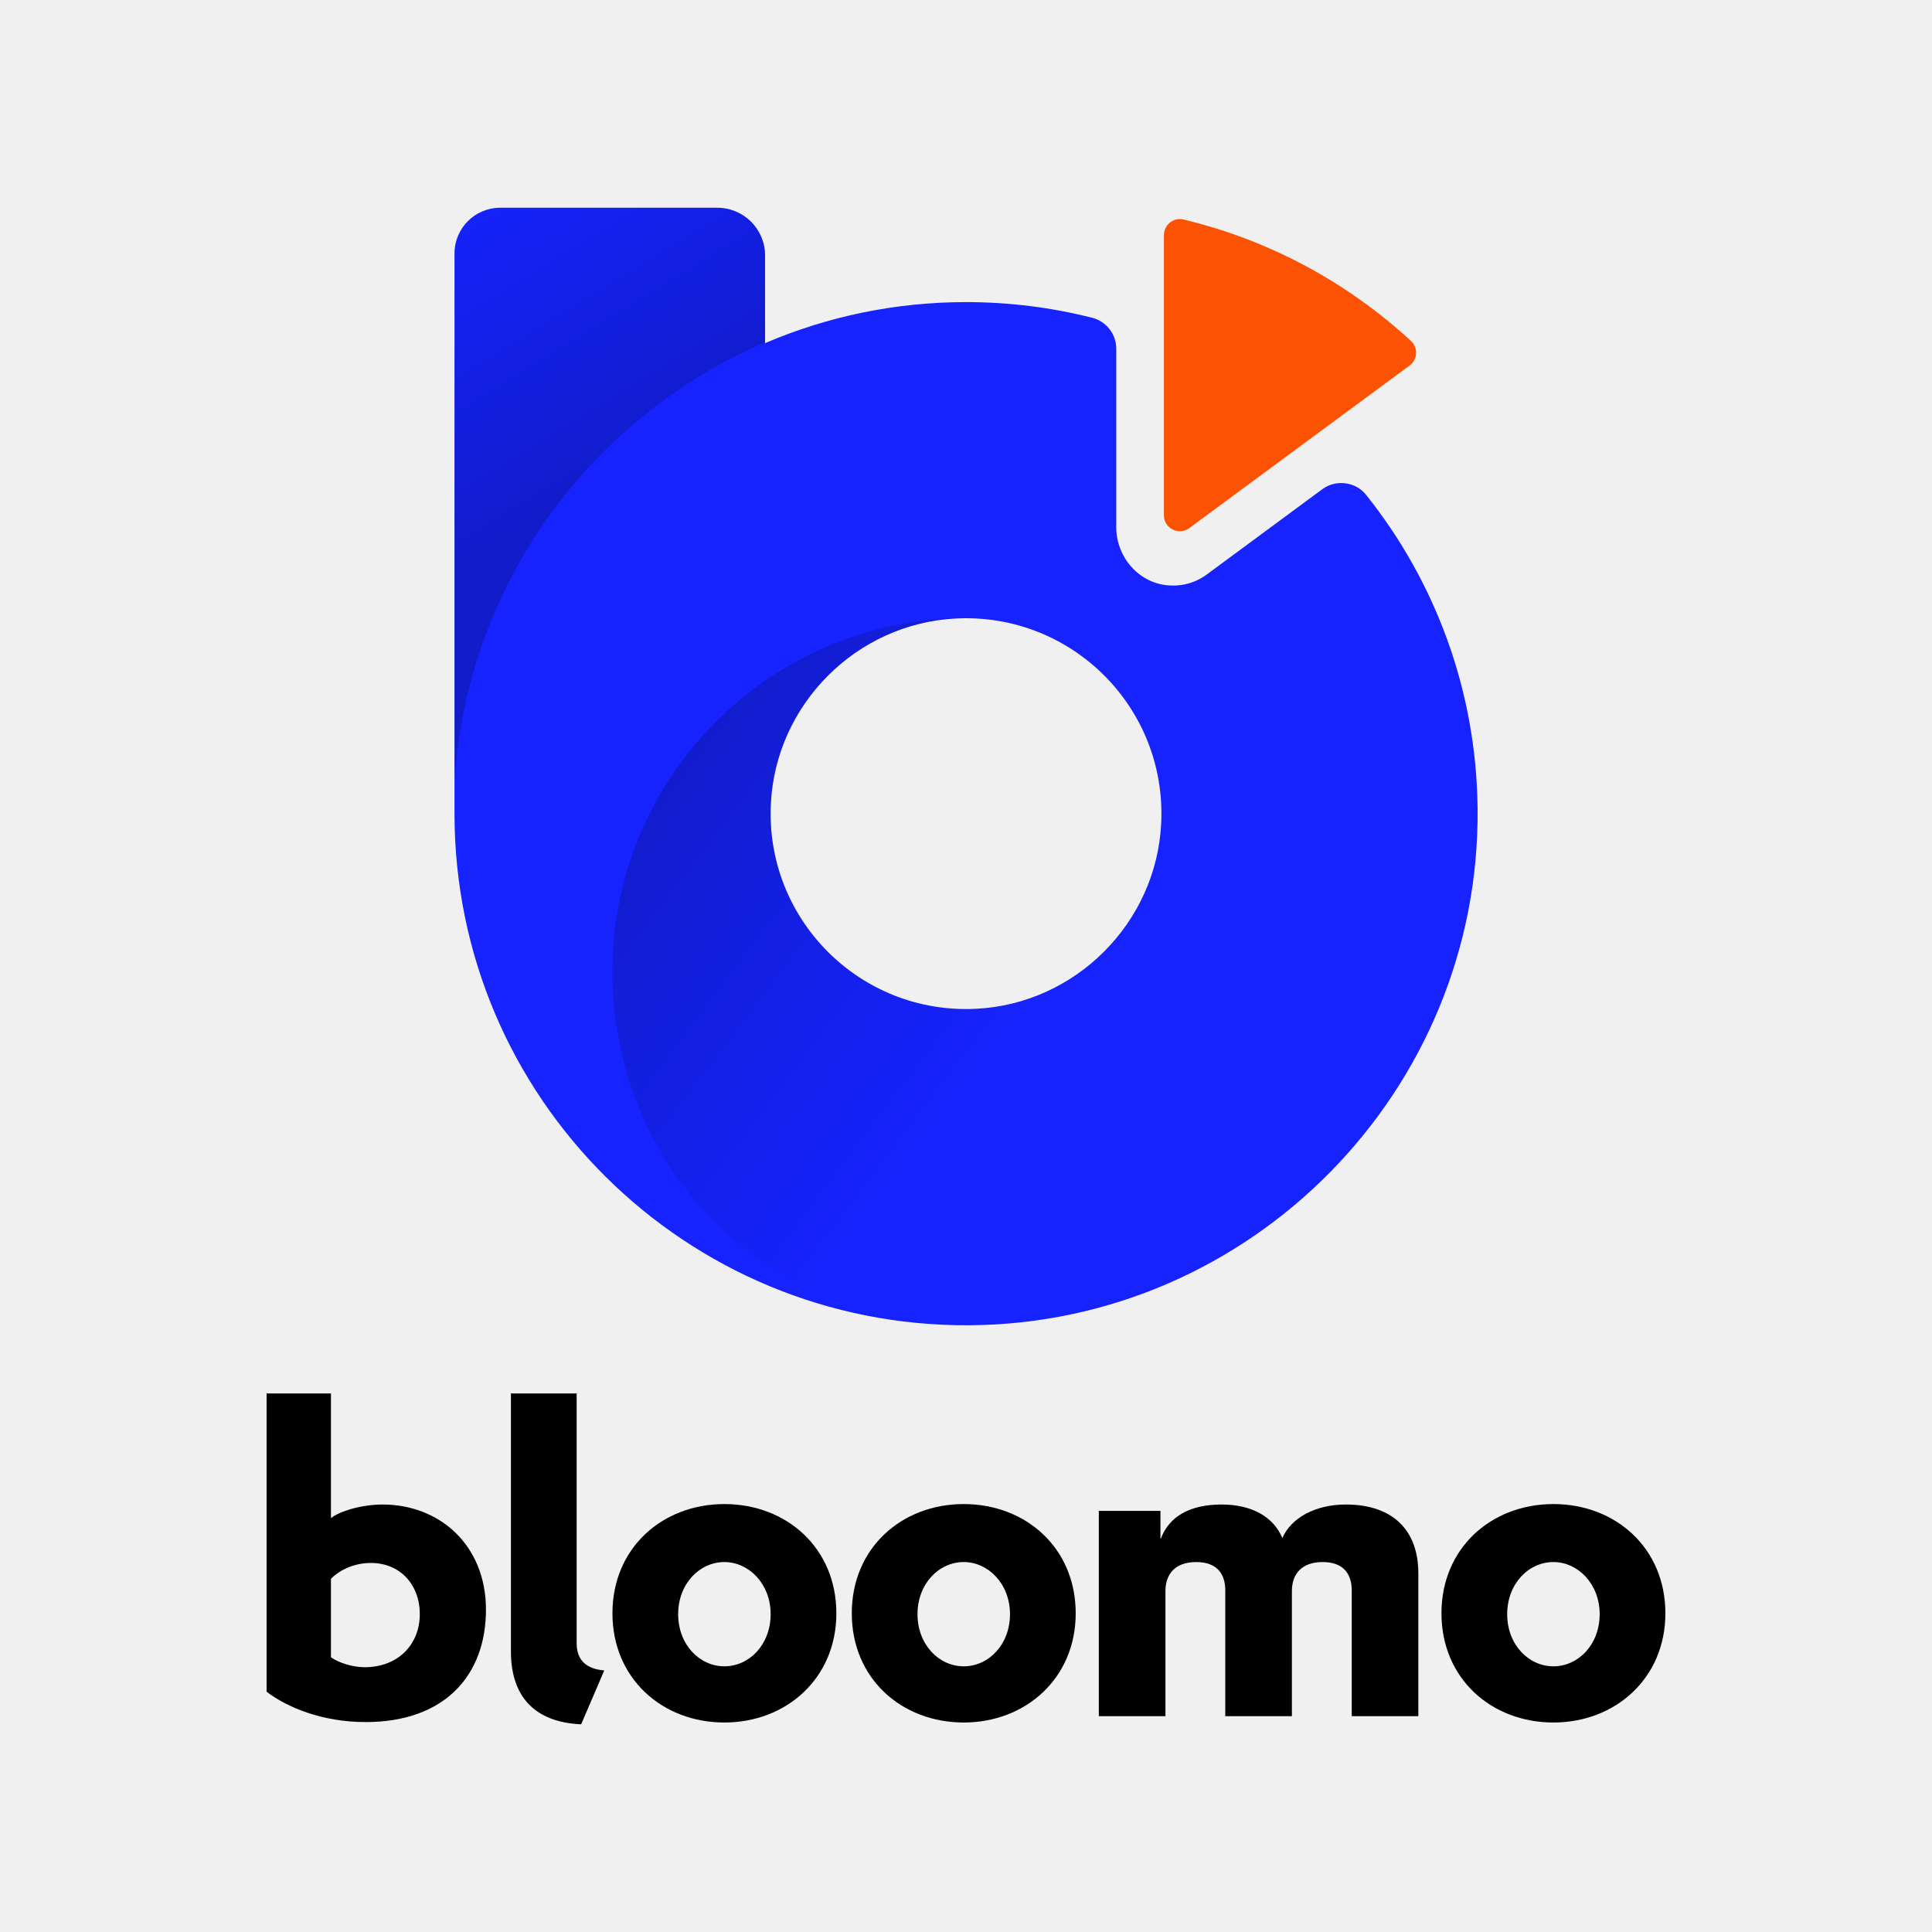
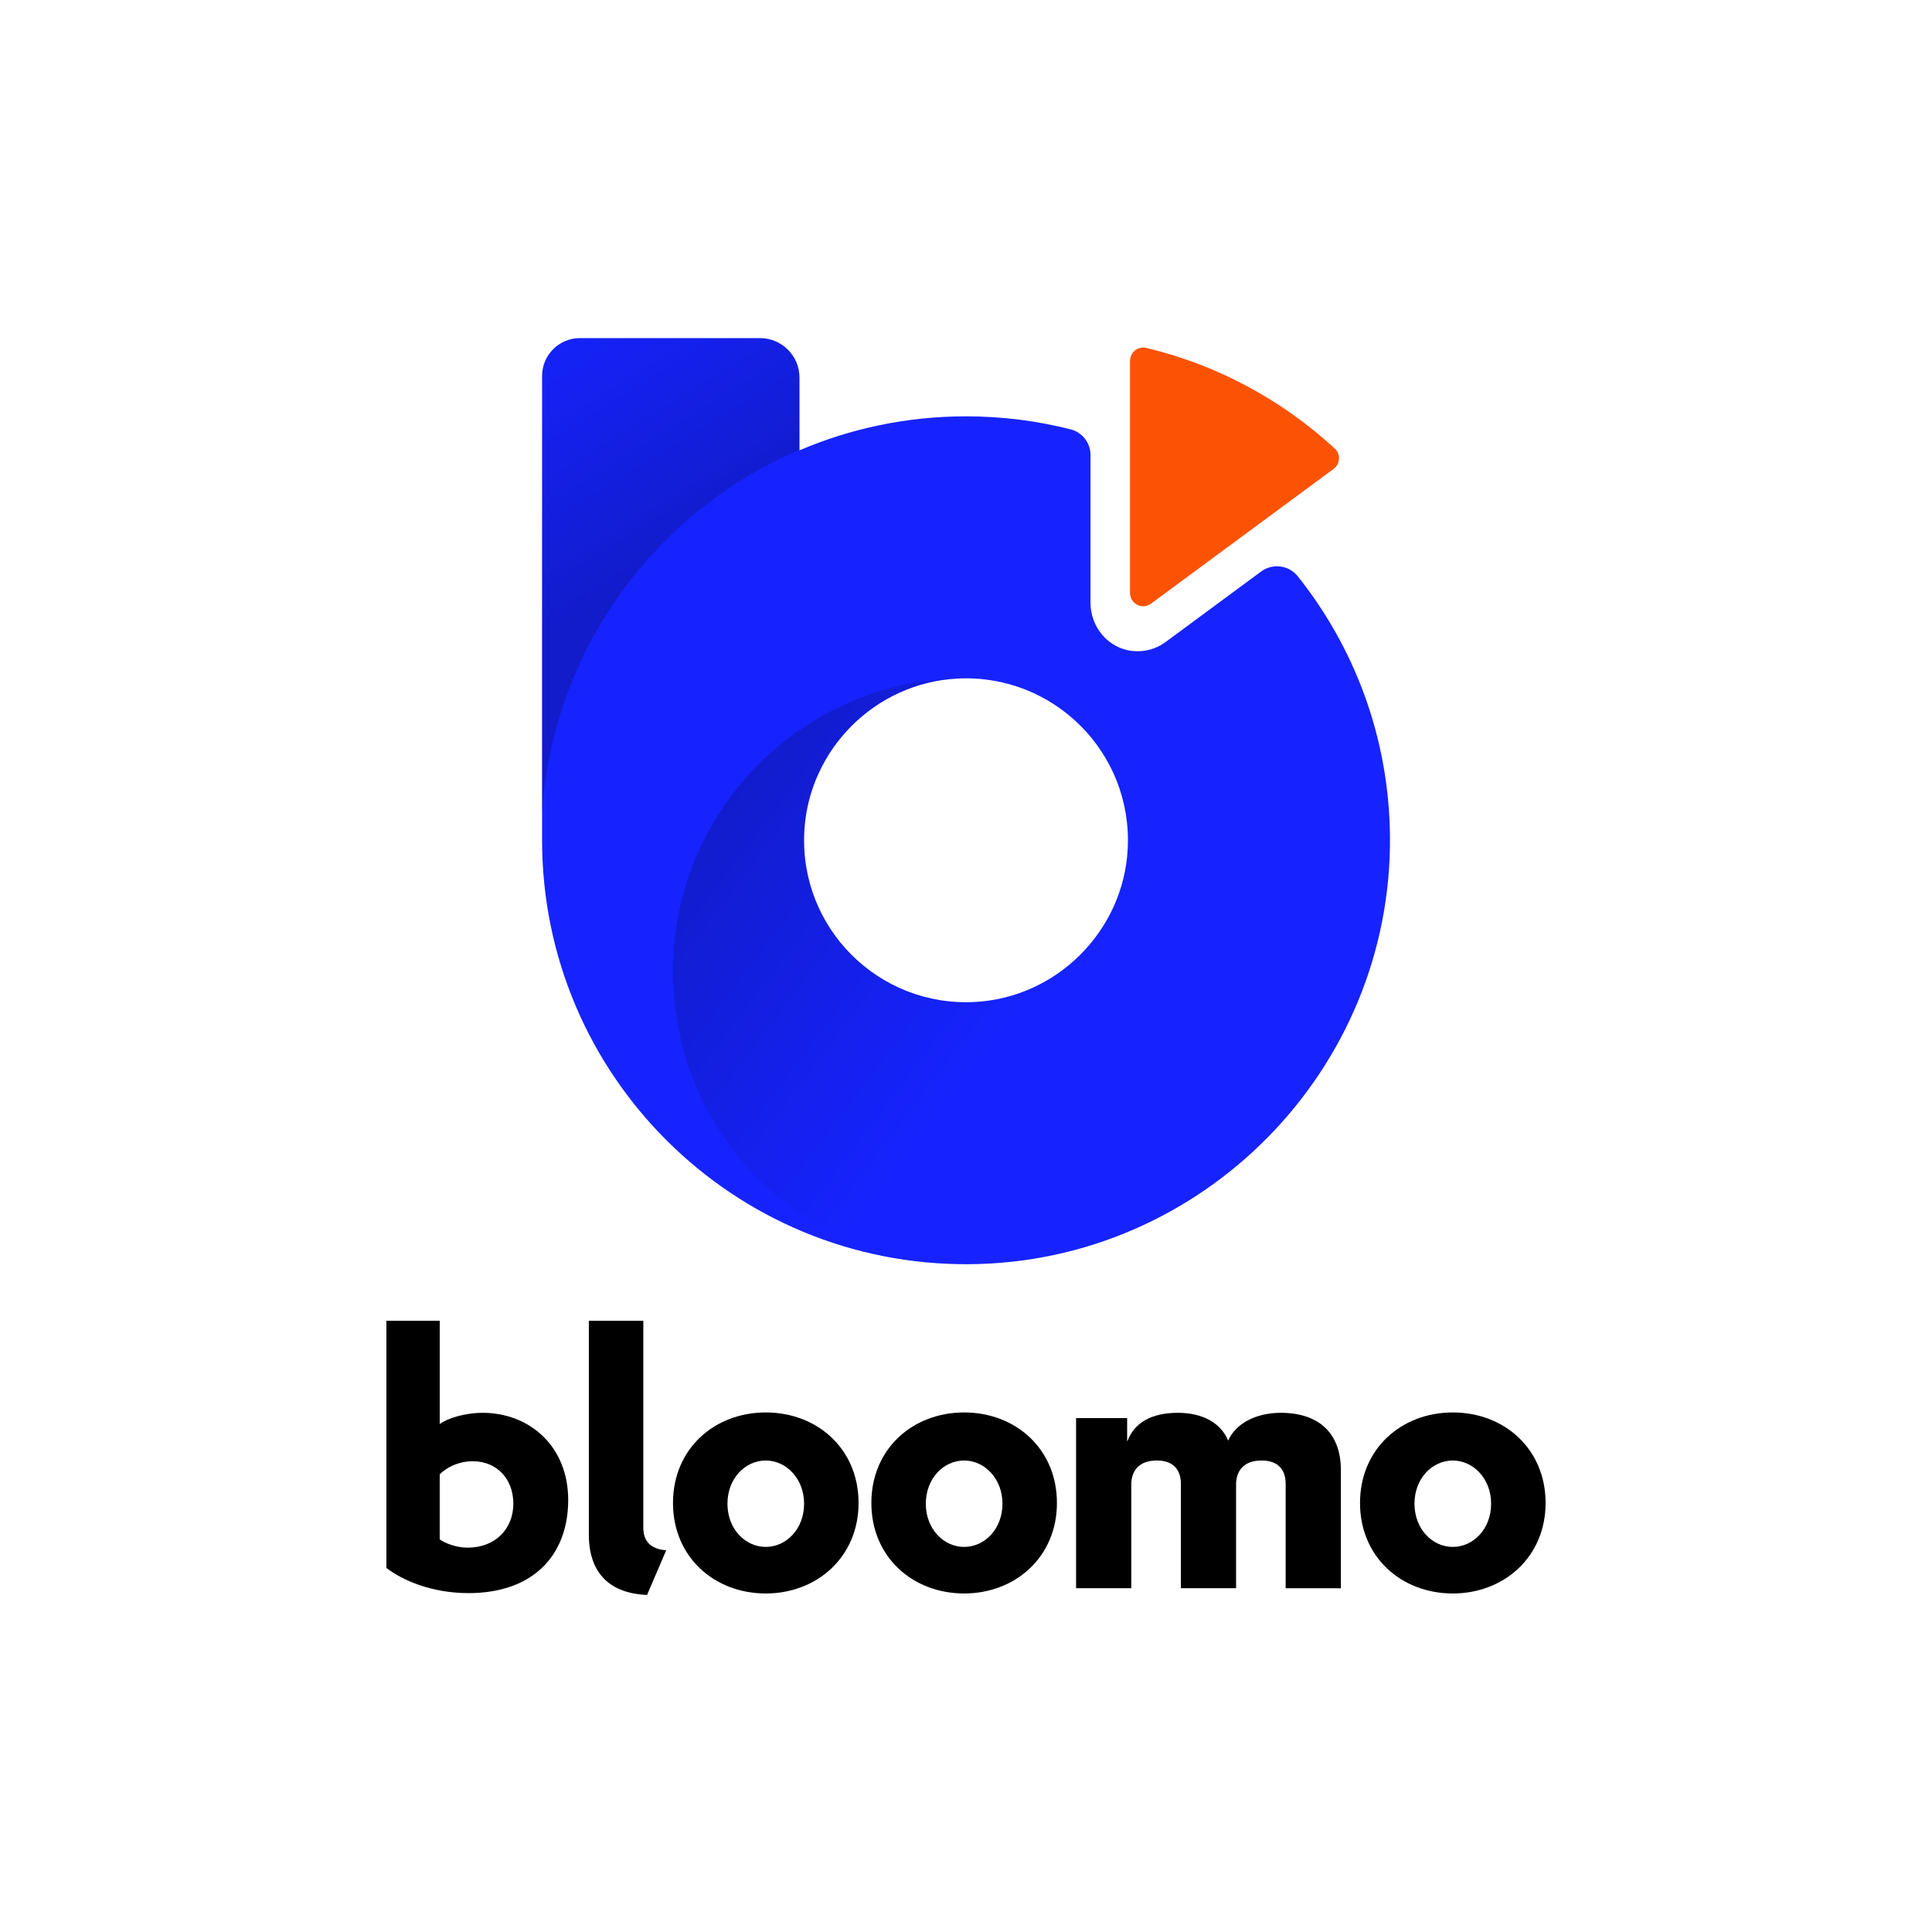
- <svg xmlns="http://www.w3.org/2000/svg" viewBox="0 0 600 600">
+ <svg xmlns="http://www.w3.org/2000/svg" width="200" height="200" viewBox="0 0 200 200" fill="none">
+   <rect width="200" height="200" fill="white" />
+   <g clip-path="url(#clip0_835_2713)">
+     <path d="M48.478 164.917C44.746 164.917 41.713 163.633 40 162.312V136.727H45.522V147.42C46.26 146.837 48.127 146.254 49.956 146.254C54.815 146.254 58.82 149.716 58.82 155.276C58.82 160.837 55.359 164.92 48.478 164.92V164.917ZM48.942 151.268C47.309 151.268 46.063 152.047 45.519 152.63V159.356C46.102 159.785 47.307 160.213 48.398 160.213C51.315 160.213 53.141 158.229 53.141 155.663C53.141 153.097 51.428 151.268 48.942 151.268Z" fill="black" />
+     <path d="M66.985 165.111C63.369 164.956 60.957 163.088 60.957 158.851V136.727H66.595V158.152C66.595 159.591 67.413 160.367 68.965 160.486L66.982 165.113L66.985 165.111Z" fill="black" />
+     <path d="M79.273 164.956C73.947 164.956 69.668 161.185 69.668 155.586C69.668 149.986 73.944 146.216 79.273 146.216C84.602 146.216 88.878 149.986 88.878 155.586C88.878 161.185 84.563 164.956 79.273 164.956ZM79.273 151.191C77.135 151.191 75.306 153.058 75.306 155.663C75.306 158.268 77.135 160.135 79.273 160.135C81.411 160.135 83.24 158.268 83.24 155.663C83.24 153.058 81.372 151.191 79.273 151.191Z" fill="black" />
+     <path d="M99.808 164.956C94.482 164.956 90.203 161.185 90.203 155.586C90.203 149.986 94.479 146.216 99.808 146.216C105.137 146.216 109.413 149.986 109.413 155.586C109.413 161.185 105.095 164.956 99.808 164.956ZM99.808 151.191C97.67 151.191 95.841 153.058 95.841 155.663C95.841 158.268 97.67 160.135 99.808 160.135C101.946 160.135 103.775 158.268 103.775 155.663C103.775 153.058 101.908 151.191 99.808 151.191Z" fill="black" />
+     <path d="M133.091 164.412V153.602C133.091 152.318 132.469 151.191 130.602 151.191C128.734 151.191 127.958 152.279 127.958 153.68V164.412H122.243V153.602C122.243 152.318 121.621 151.191 119.754 151.191C117.886 151.191 117.11 152.279 117.11 153.68V164.412H111.395V146.798H116.682V149.171H116.72C117.419 147.304 119.171 146.254 121.93 146.254C124.458 146.254 126.361 147.265 127.14 149.133C127.878 147.423 129.941 146.254 132.585 146.254C136.591 146.254 138.806 148.431 138.806 152.166V164.414H133.091V164.412Z" fill="black" />
+     <path d="M150.394 164.956C145.068 164.956 140.789 161.185 140.789 155.586C140.789 149.986 145.065 146.216 150.394 146.216C155.723 146.216 159.999 149.986 159.999 155.586C159.999 161.185 155.681 164.956 150.394 164.956ZM150.394 151.191C148.256 151.191 146.427 153.058 146.427 155.663C146.427 158.268 148.256 160.135 150.394 160.135C152.532 160.135 154.361 158.268 154.361 155.663C154.361 153.058 152.493 151.191 150.394 151.191Z" fill="black" />
+     <path d="M134.313 59.624C133.418 58.503 131.728 58.293 130.573 59.146L120.659 66.464C119.656 67.204 118.435 67.53 117.178 67.384C114.703 67.094 112.888 64.9 112.888 62.409V47.094C112.888 45.843 112.037 44.754 110.824 44.445C107.363 43.566 103.736 43.099 100.001 43.099C93.88 43.099 88.054 44.354 82.761 46.619V39.094C82.761 36.831 80.927 35 78.667 35H60.034C57.871 35 56.117 36.754 56.117 38.917V86.724C56.117 86.724 56.12 86.735 56.12 86.74C56.12 86.823 56.117 86.903 56.117 86.983C56.117 111.326 75.935 131.039 100.316 130.87C124.504 130.702 144.131 110.724 143.888 86.536C143.786 76.362 140.222 67.019 134.319 59.624H134.313ZM100.871 103.727C90.924 104.229 82.752 96.061 83.258 86.113C83.689 77.597 90.612 70.674 99.128 70.243C109.076 69.74 117.247 77.909 116.741 87.856C116.311 96.373 109.388 103.296 100.871 103.727Z" fill="#1623FE" />
+     <path d="M116.98 37.345V61.392C116.98 62.511 118.254 63.155 119.155 62.489L138.058 48.539C138.746 48.03 138.806 47.019 138.177 46.437C132.754 41.437 126.069 37.782 118.655 36.014C117.801 35.809 116.983 36.467 116.983 37.343L116.98 37.345Z" fill="#FC5203" />
+     <path style="mix-blend-mode:multiply" opacity="0.2" d="M116.764 86.984C116.764 96.459 108.903 104.1 99.344 103.735C90.662 103.403 83.585 96.332 83.248 87.649C82.878 78.105 90.494 70.249 99.95 70.221V70.207C81.317 70.238 66.626 87.064 70.209 106.356C72.466 118.503 82.046 128.08 94.193 130.332C113.496 133.912 130.333 119.191 130.333 100.539C130.333 97.865 130.295 84.798 118.889 84.798C117.715 84.798 116.764 85.751 116.764 86.925V86.984Z" fill="url(#paint0_linear_835_2713)" />
+     <path style="mix-blend-mode:multiply" opacity="0.2" d="M82.76 46.563V39.094C82.76 36.834 80.925 35 78.663 35H60.03C57.867 35 56.113 36.754 56.113 38.92V84.218C57.185 67.265 67.859 52.92 82.76 46.563Z" fill="url(#paint1_linear_835_2713)" />
+   </g>
  <defs>
-     <style>
-       .cls-1 {
-         fill: url(#_名称未設定グラデーション_5);
-       }
- 
-       .cls-1, .cls-2 {
-         mix-blend-mode: multiply;
-         opacity: .2;
-       }
- 
-       .cls-2 {
-         fill: url(#_名称未設定グラデーション_3);
-       }
- 
-       .cls-3 {
-         fill: #1623fe;
-       }
- 
-       .cls-4 {
-         isolation: isolate;
-       }
- 
-       .cls-5 {
-         fill: #fc5203;
-       }
-     </style>
-     <linearGradient id="_名称未設定グラデーション_3" data-name="名称未設定グラデーション 3" x1="202.26" y1="237.06" x2="396.67" y2="384.43" gradientUnits="userSpaceOnUse">
-       <stop offset="0" stop-color="#000" />
-       <stop offset=".58" stop-color="#000" stop-opacity="0" />
+     <linearGradient id="paint0_linear_835_2713" x1="72.999" y1="82.669" x2="126.706" y2="123.379" gradientUnits="userSpaceOnUse">
+       <stop />
+       <stop offset="0.58" stop-opacity="0" />
    </linearGradient>
-     <linearGradient id="_名称未設定グラデーション_5" data-name="名称未設定グラデーション 5" x1="184.74" y1="151.37" x2="91.26" y2="-1.36" gradientUnits="userSpaceOnUse">
-       <stop offset="0" stop-color="#000" />
-       <stop offset=".57" stop-color="#000" stop-opacity="0" />
+     <linearGradient id="paint1_linear_835_2713" x1="68.16" y1="58.997" x2="42.34" y2="16.807" gradientUnits="userSpaceOnUse">
+       <stop />
+       <stop offset="0.57" stop-opacity="0" />
    </linearGradient>
+     <clipPath id="clip0_835_2713">
+       <rect width="120" height="130.11" fill="white" transform="translate(40 35)" />
+     </clipPath>
  </defs>
-   <g class="cls-4">
-     <g id="Logo">
-       <g>
-         <g>
-           <path d="M113.48,534.8c-13.51,0-24.49-4.65-30.69-9.43v-92.62h19.99v38.71c2.67-2.11,9.43-4.22,16.05-4.22,17.59,0,32.09,12.53,32.09,32.66s-12.53,34.91-37.44,34.91ZM115.17,485.39c-5.91,0-10.42,2.82-12.39,4.93v24.35c2.11,1.55,6.47,3.1,10.42,3.1,10.56,0,17.17-7.18,17.17-16.47s-6.2-15.91-15.2-15.91Z" />
-           <path d="M180.49,535.5c-13.09-.56-21.82-7.32-21.82-22.66v-80.09h20.41v77.56c0,5.21,2.96,8.02,8.58,8.45l-7.18,16.75Z" />
-           <path d="M224.97,534.94c-19.28,0-34.77-13.65-34.77-33.92s15.48-33.92,34.77-33.92,34.77,13.65,34.77,33.92-15.62,33.92-34.77,33.92ZM224.97,485.11c-7.74,0-14.36,6.76-14.36,16.19s6.62,16.19,14.36,16.19,14.36-6.76,14.36-16.19-6.76-16.19-14.36-16.19Z" />
-           <path d="M299.3,534.94c-19.28,0-34.77-13.65-34.77-33.92s15.48-33.92,34.77-33.92,34.77,13.65,34.77,33.92-15.63,33.92-34.77,33.92ZM299.3,485.11c-7.74,0-14.36,6.76-14.36,16.19s6.62,16.19,14.36,16.19,14.36-6.76,14.36-16.19-6.76-16.19-14.36-16.19Z" />
-           <path d="M419.79,532.97v-39.13c0-4.65-2.25-8.73-9.01-8.73s-9.57,3.94-9.57,9.01v38.85h-20.69v-39.13c0-4.65-2.25-8.73-9.01-8.73s-9.57,3.94-9.57,9.01v38.85h-20.69v-63.76h19.14v8.59h.14c2.53-6.76,8.87-10.56,18.86-10.56,9.15,0,16.04,3.66,18.86,10.42,2.67-6.19,10.14-10.42,19.71-10.42,14.5,0,22.52,7.88,22.52,21.4v44.34h-20.69Z" />
-           <path d="M482.43,534.94c-19.28,0-34.77-13.65-34.77-33.92s15.48-33.92,34.77-33.92,34.77,13.65,34.77,33.92-15.63,33.92-34.77,33.92ZM482.43,485.11c-7.74,0-14.36,6.76-14.36,16.19s6.62,16.19,14.36,16.19,14.36-6.76,14.36-16.19-6.76-16.19-14.36-16.19Z" />
-         </g>
-         <g>
-           <path class="cls-3" d="M424.22,153.64c-3.24-4.06-9.36-4.82-13.54-1.73l-35.89,26.49c-3.63,2.68-8.05,3.86-12.6,3.33-8.96-1.05-15.53-8.99-15.53-18.01v-55.44c0-4.53-3.08-8.47-7.47-9.59-12.53-3.18-25.66-4.87-39.18-4.87-22.16,0-43.25,4.54-62.41,12.74v-27.22c0-8.19-6.64-14.82-14.82-14.82h-67.45c-7.83,0-14.18,6.35-14.18,14.18v173.06s.01.04.01.06c0,.3-.01.59-.01.88,0,88.12,71.74,159.48,160,158.87,87.56-.61,158.61-72.93,157.73-160.49-.37-36.83-13.27-70.65-34.64-97.42ZM303.16,313.29c-36.01,1.82-65.59-27.75-63.76-63.76,1.56-30.83,26.62-55.89,57.45-57.45,36.01-1.82,65.59,27.75,63.76,63.76-1.56,30.83-26.62,55.89-57.45,57.45Z" />
-           <path class="cls-5" d="M361.47,72.99v87.05c0,4.05,4.61,6.38,7.87,3.97l68.43-50.5c2.49-1.84,2.71-5.5.43-7.61-19.63-18.1-43.83-31.33-70.67-37.73-3.09-.74-6.05,1.64-6.05,4.81Z" />
-           <path class="cls-2" d="M360.69,252.68c0,34.3-28.46,61.96-63.06,60.64-31.43-1.2-57.05-26.8-58.27-58.23-1.34-34.55,26.23-62.99,60.46-63.09v-.05c-67.45.11-120.63,61.02-107.66,130.86,8.17,43.97,42.85,78.64,86.82,86.79,69.88,12.96,130.83-40.33,130.83-107.85,0-9.68-.14-56.98-41.43-56.98h0c-4.25,0-7.69,3.45-7.69,7.7v.21Z" />
-           <path class="cls-1" d="M237.59,106.36v-27.03c0-8.19-6.64-14.82-14.82-14.82h-67.45c-7.83,0-14.18,6.35-14.18,14.18v163.98c3.88-61.37,42.52-113.3,96.46-136.31Z" />
-         </g>
-       </g>
-     </g>
-   </g>
</svg>
